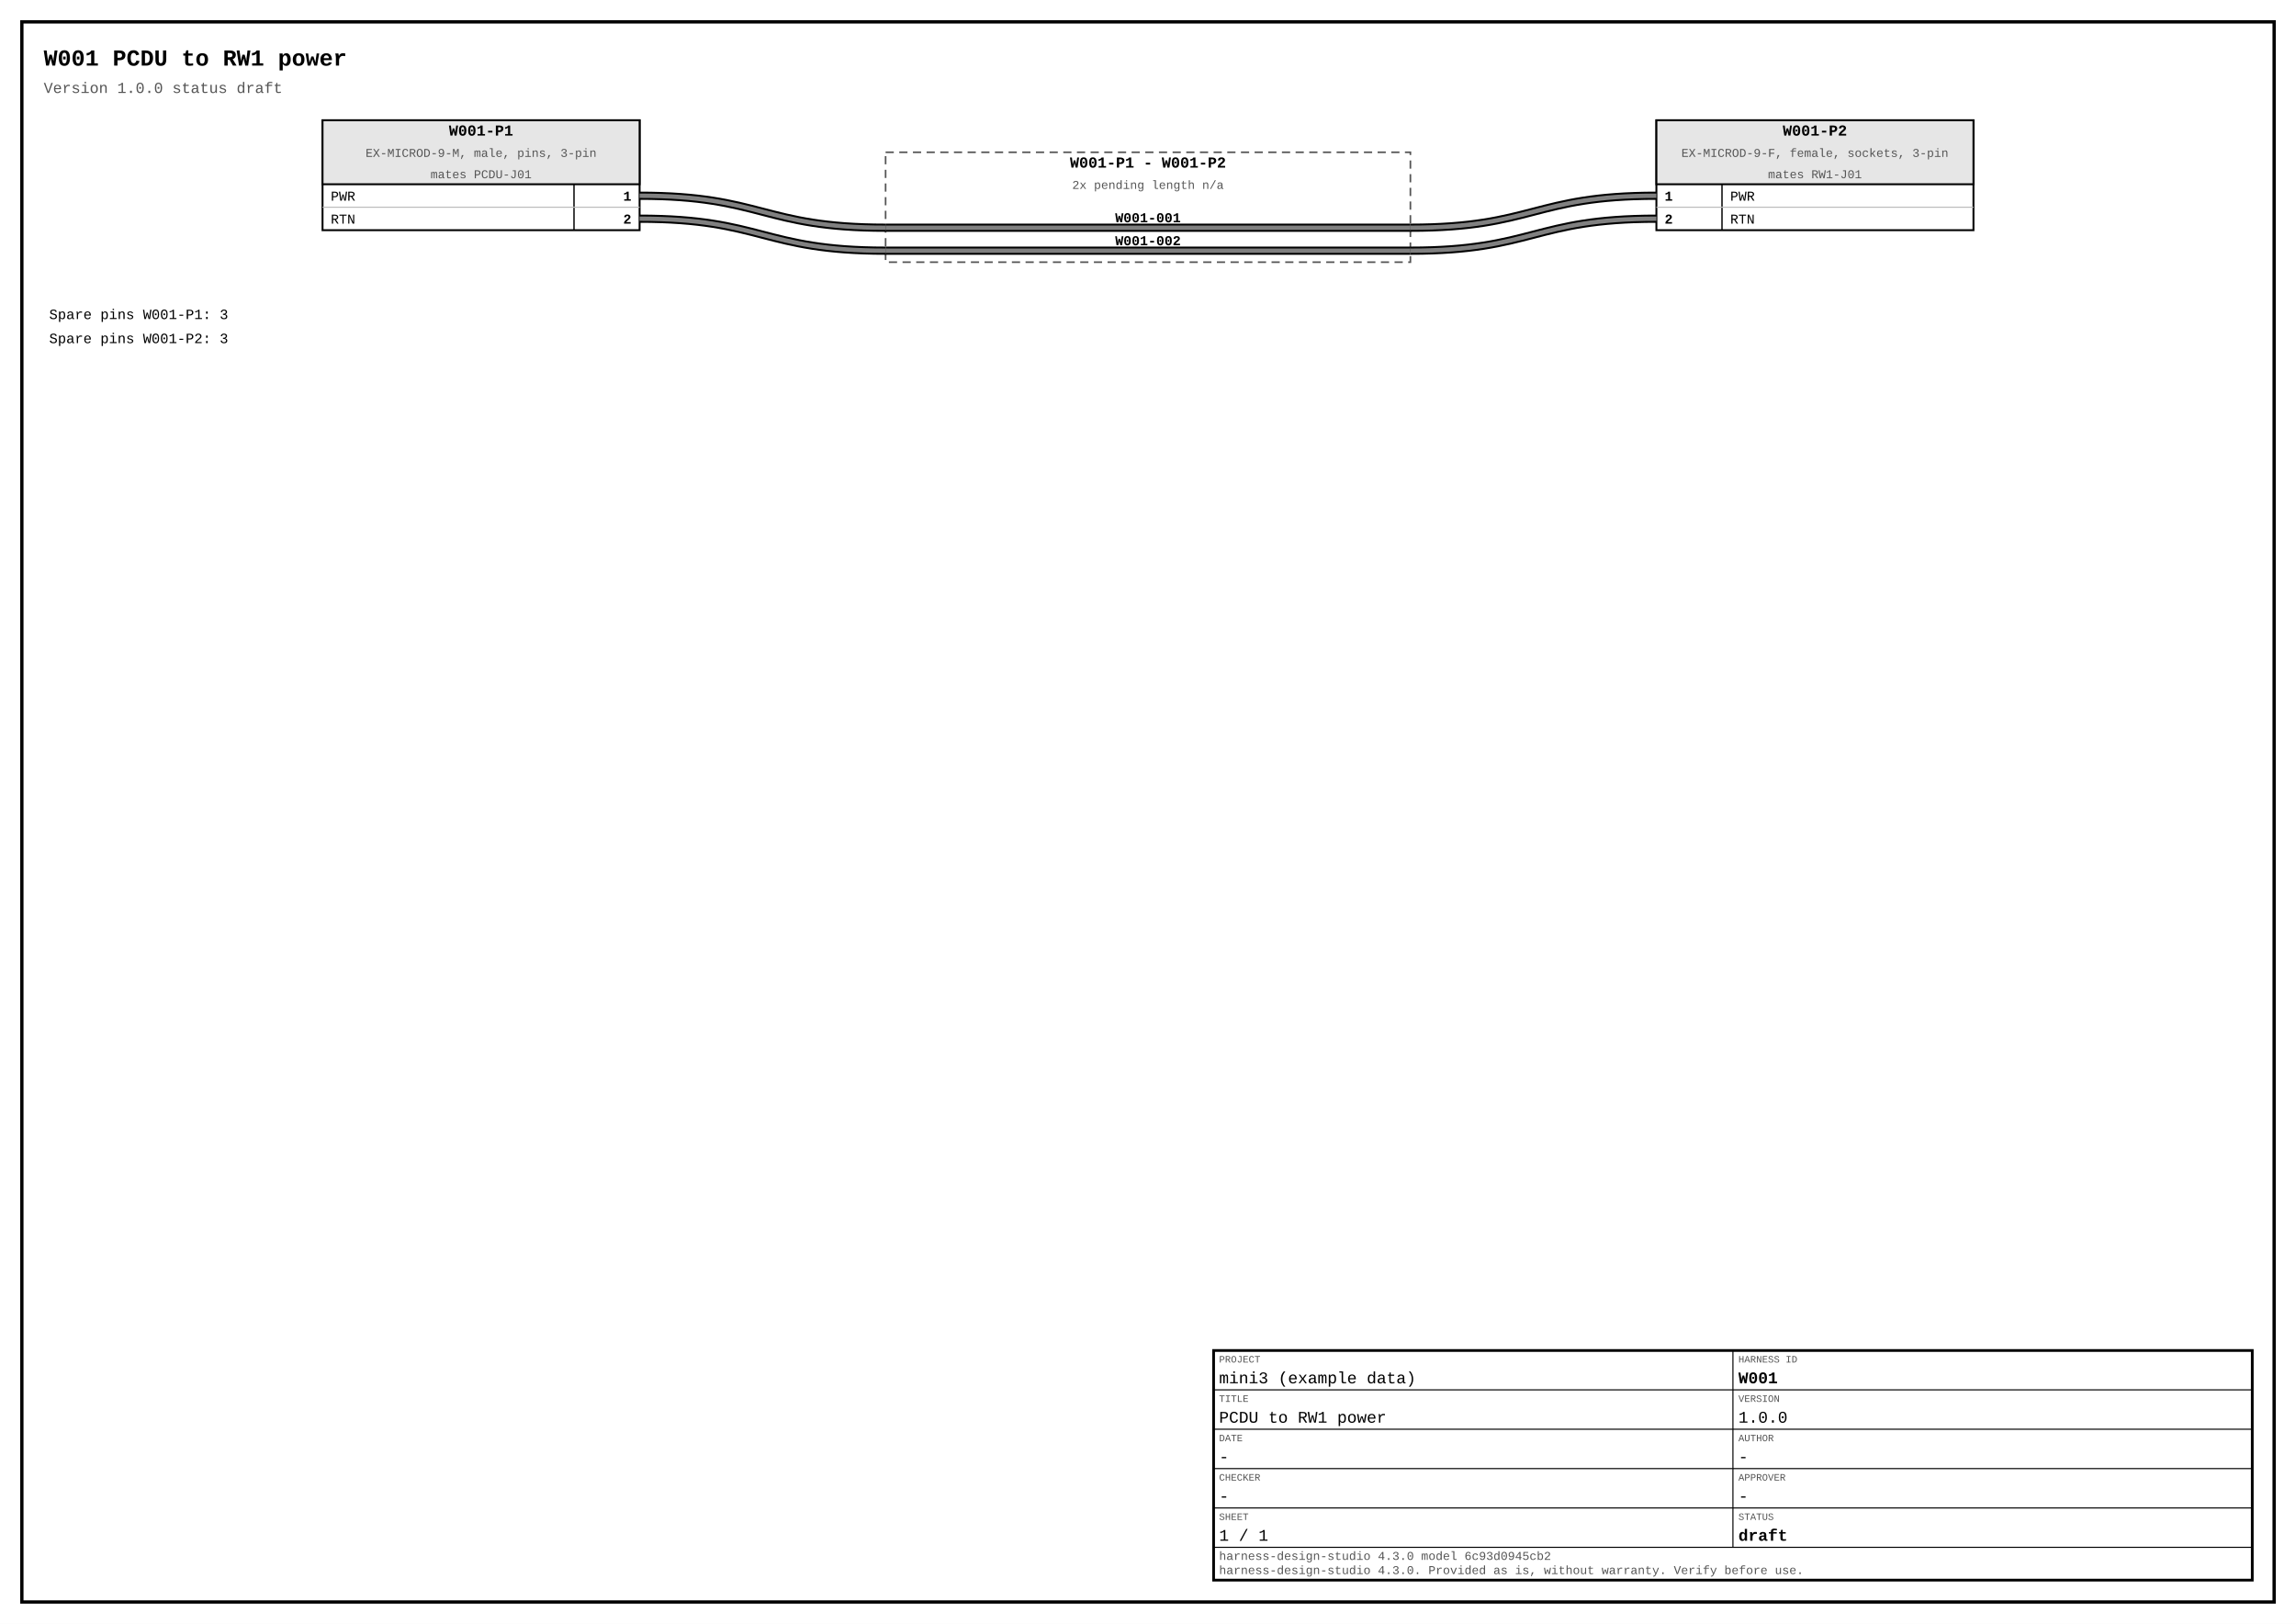
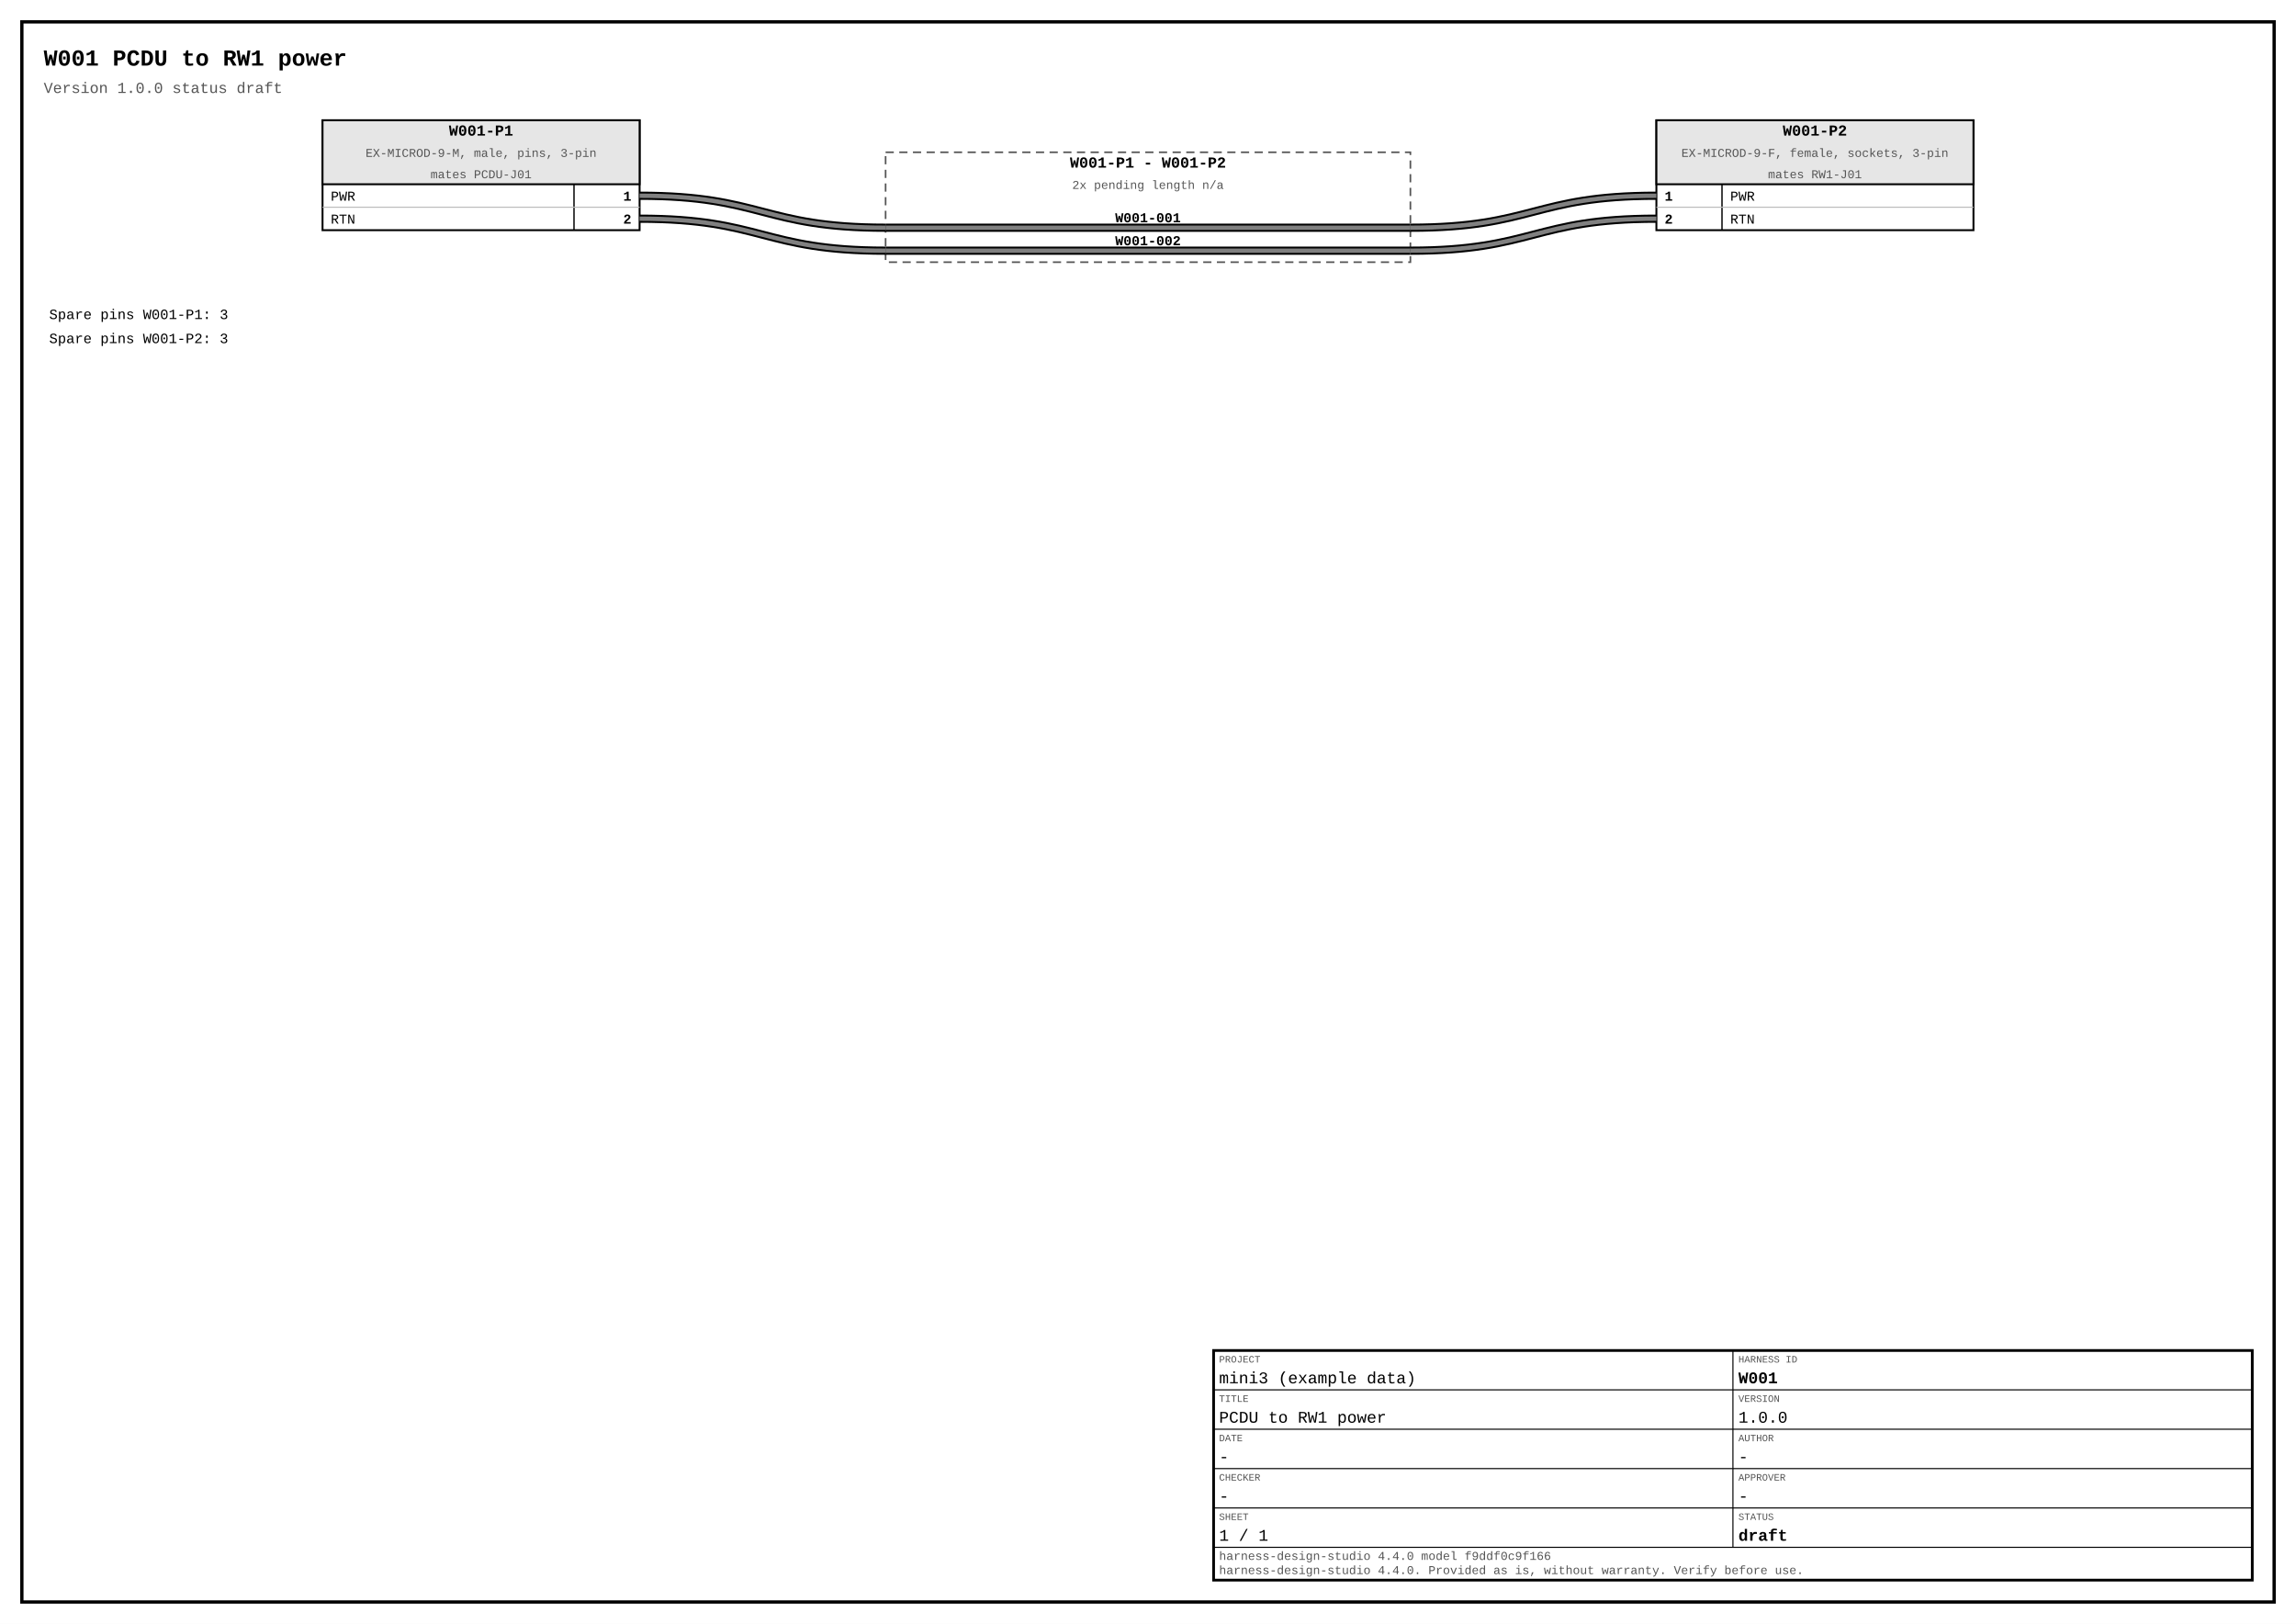
<svg xmlns="http://www.w3.org/2000/svg" width="420mm" height="297mm" viewBox="0 0 420 297" font-family="Courier New, Courier, monospace">
  <rect x="0" y="0" width="420" height="297" fill="#ffffff" />
  <rect x="4" y="4" width="412" height="289" fill="none" stroke="#000000" stroke-width="0.6" />
  <text x="8" y="12" font-size="4.2" font-weight="bold" text-anchor="start" fill="#000000">W001  PCDU to RW1 power</text>
  <text x="8" y="17" font-size="2.8" text-anchor="start" fill="#555555">Version 1.0.0  status draft</text>
  <rect x="59" y="22" width="58" height="20.1" fill="#ffffff" stroke="#000000" stroke-width="0.35" />
  <rect x="59" y="22" width="58" height="11.7" fill="#e6e6e6" stroke="#000000" stroke-width="0.35" />
  <text x="88" y="24.8" font-size="2.8" font-weight="bold" text-anchor="middle" fill="#000000">W001-P1</text>
  <text x="88" y="28.7" font-size="2.2" text-anchor="middle" fill="#555555">EX-MICROD-9-M, male, pins, 3-pin</text>
  <text x="88" y="32.6" font-size="2.2" text-anchor="middle" fill="#555555">mates PCDU-J01</text>
  <line x1="105" y1="33.7" x2="105" y2="42.1" stroke="#000000" stroke-width="0.25" />
  <line x1="59" y1="37.9" x2="117" y2="37.9" stroke="#bbbbbb" stroke-width="0.2" />
  <text x="60.5" y="36.7" font-size="2.5" text-anchor="start" fill="#000000" data-ref="sig/W001-P1/1">PWR</text>
  <text x="115.5" y="36.7" font-size="2.5" font-weight="bold" text-anchor="end" fill="#000000" data-ref="pin/W001-P1/1">1</text>
  <text x="60.5" y="40.9" font-size="2.5" text-anchor="start" fill="#000000" data-ref="sig/W001-P1/2">RTN</text>
  <text x="115.5" y="40.9" font-size="2.5" font-weight="bold" text-anchor="end" fill="#000000" data-ref="pin/W001-P1/2">2</text>
  <rect x="303" y="22" width="58" height="20.1" fill="#ffffff" stroke="#000000" stroke-width="0.35" />
  <rect x="303" y="22" width="58" height="11.7" fill="#e6e6e6" stroke="#000000" stroke-width="0.35" />
  <text x="332" y="24.8" font-size="2.8" font-weight="bold" text-anchor="middle" fill="#000000">W001-P2</text>
  <text x="332" y="28.7" font-size="2.2" text-anchor="middle" fill="#555555">EX-MICROD-9-F, female, sockets, 3-pin</text>
  <text x="332" y="32.6" font-size="2.2" text-anchor="middle" fill="#555555">mates RW1-J01</text>
  <line x1="315" y1="33.7" x2="315" y2="42.1" stroke="#000000" stroke-width="0.25" />
  <line x1="303" y1="37.9" x2="361" y2="37.9" stroke="#bbbbbb" stroke-width="0.2" />
  <text x="304.5" y="36.7" font-size="2.5" font-weight="bold" text-anchor="start" fill="#000000" data-ref="pin/W001-P2/1">1</text>
  <text x="316.5" y="36.7" font-size="2.5" text-anchor="start" fill="#000000" data-ref="sig/W001-P2/1">PWR</text>
  <text x="304.5" y="40.9" font-size="2.5" font-weight="bold" text-anchor="start" fill="#000000" data-ref="pin/W001-P2/2">2</text>
  <text x="316.5" y="40.9" font-size="2.5" text-anchor="start" fill="#000000" data-ref="sig/W001-P2/2">RTN</text>
  <rect x="162" y="27.85" width="96" height="20.1" fill="none" stroke="#555555" stroke-width="0.3" stroke-dasharray="1.5 1" />
  <text x="210" y="30.65" font-size="2.8" font-weight="bold" text-anchor="middle" fill="#000000">W001-P1 - W001-P2</text>
  <text x="210" y="34.55" font-size="2.2" text-anchor="middle" fill="#555555">2x  pending  length n/a</text>
  <path d="M 117 35.8 C 139.5 35.8 139.5 41.65 162 41.65" fill="none" stroke="#000000" stroke-width="1.5" />
  <line x1="162" y1="41.65" x2="258" y2="41.65" stroke="#000000" stroke-width="1.5" />
  <path d="M 258 41.65 C 280.5 41.65 280.5 35.8 303 35.8" fill="none" stroke="#000000" stroke-width="1.5" />
  <path d="M 117 35.8 C 139.5 35.8 139.5 41.65 162 41.65" fill="none" stroke="#808080" stroke-width="0.8" />
  <line x1="162" y1="41.65" x2="258" y2="41.65" stroke="#808080" stroke-width="0.8" />
  <path d="M 258 41.65 C 280.5 41.65 280.5 35.8 303 35.8" fill="none" stroke="#808080" stroke-width="0.8" />
  <text x="210" y="40.65" font-size="2.5" font-weight="bold" text-anchor="middle" fill="#000000">W001-001</text>
  <path d="M 117 40 C 139.5 40 139.5 45.85 162 45.85" fill="none" stroke="#000000" stroke-width="1.5" />
  <line x1="162" y1="45.85" x2="258" y2="45.85" stroke="#000000" stroke-width="1.5" />
  <path d="M 258 45.85 C 280.5 45.85 280.5 40 303 40" fill="none" stroke="#000000" stroke-width="1.5" />
  <path d="M 117 40 C 139.5 40 139.5 45.85 162 45.85" fill="none" stroke="#808080" stroke-width="0.8" />
  <line x1="162" y1="45.85" x2="258" y2="45.85" stroke="#808080" stroke-width="0.8" />
  <path d="M 258 45.85 C 280.5 45.85 280.5 40 303 40" fill="none" stroke="#808080" stroke-width="0.8" />
  <text x="210" y="44.85" font-size="2.5" font-weight="bold" text-anchor="middle" fill="#000000">W001-002</text>
  <text x="9" y="58.35" font-size="2.6" text-anchor="start" fill="#000000">Spare pins W001-P1: 3</text>
  <text x="9" y="62.75" font-size="2.6" text-anchor="start" fill="#000000">Spare pins W001-P2: 3</text>
  <rect x="222" y="247" width="190" height="42" fill="none" stroke="#000000" stroke-width="0.5" />
  <line x1="222" y1="247" x2="317" y2="247" stroke="#000000" stroke-width="0.2" />
  <text x="223" y="249.2" font-size="1.8" text-anchor="start" fill="#555555">PROJECT</text>
  <text x="223" y="253" font-size="3" text-anchor="start" fill="#000000">mini3 (example data)</text>
  <line x1="317" y1="247" x2="412" y2="247" stroke="#000000" stroke-width="0.2" />
  <text x="318" y="249.2" font-size="1.8" text-anchor="start" fill="#555555">HARNESS ID</text>
  <text x="318" y="253" font-size="3" font-weight="bold" text-anchor="start" fill="#000000">W001</text>
  <line x1="222" y1="254.2" x2="317" y2="254.2" stroke="#000000" stroke-width="0.2" />
  <text x="223" y="256.4" font-size="1.8" text-anchor="start" fill="#555555">TITLE</text>
  <text x="223" y="260.2" font-size="3" text-anchor="start" fill="#000000">PCDU to RW1 power</text>
  <line x1="317" y1="254.2" x2="412" y2="254.2" stroke="#000000" stroke-width="0.2" />
  <text x="318" y="256.4" font-size="1.8" text-anchor="start" fill="#555555">VERSION</text>
  <text x="318" y="260.2" font-size="3" text-anchor="start" fill="#000000">1.0.0</text>
  <line x1="222" y1="261.4" x2="317" y2="261.4" stroke="#000000" stroke-width="0.2" />
  <text x="223" y="263.6" font-size="1.8" text-anchor="start" fill="#555555">DATE</text>
  <text x="223" y="267.4" font-size="3" text-anchor="start" fill="#000000">-</text>
  <line x1="317" y1="261.4" x2="412" y2="261.4" stroke="#000000" stroke-width="0.2" />
  <text x="318" y="263.6" font-size="1.8" text-anchor="start" fill="#555555">AUTHOR</text>
  <text x="318" y="267.4" font-size="3" text-anchor="start" fill="#000000">-</text>
  <line x1="222" y1="268.6" x2="317" y2="268.6" stroke="#000000" stroke-width="0.2" />
  <text x="223" y="270.8" font-size="1.8" text-anchor="start" fill="#555555">CHECKER</text>
  <text x="223" y="274.6" font-size="3" text-anchor="start" fill="#000000">-</text>
  <line x1="317" y1="268.6" x2="412" y2="268.6" stroke="#000000" stroke-width="0.2" />
  <text x="318" y="270.8" font-size="1.8" text-anchor="start" fill="#555555">APPROVER</text>
  <text x="318" y="274.6" font-size="3" text-anchor="start" fill="#000000">-</text>
  <line x1="222" y1="275.8" x2="317" y2="275.8" stroke="#000000" stroke-width="0.2" />
  <text x="223" y="278" font-size="1.8" text-anchor="start" fill="#555555">SHEET</text>
  <text x="223" y="281.8" font-size="3" text-anchor="start" fill="#000000">1 / 1</text>
  <line x1="317" y1="275.8" x2="412" y2="275.8" stroke="#000000" stroke-width="0.2" />
  <text x="318" y="278" font-size="1.8" text-anchor="start" fill="#555555">STATUS</text>
  <text x="318" y="281.8" font-size="3" font-weight="bold" text-anchor="start" fill="#000000">draft</text>
  <line x1="317" y1="247" x2="317" y2="283" stroke="#000000" stroke-width="0.2" />
  <line x1="222" y1="283" x2="412" y2="283" stroke="#000000" stroke-width="0.2" />
-   <text x="223" y="285.3" font-size="2.2" text-anchor="start" fill="#555555">harness-design-studio 4.3.0 model 6c93d0945cb2</text>
-   <text x="223" y="287.9" font-size="2.2" text-anchor="start" fill="#555555">harness-design-studio 4.3.0. Provided as is, without warranty. Verify before use.</text>
+   <text x="223" y="285.3" font-size="2.2" text-anchor="start" fill="#555555">harness-design-studio 4.4.0 model f9ddf0c9f166</text>
+   <text x="223" y="287.9" font-size="2.2" text-anchor="start" fill="#555555">harness-design-studio 4.4.0. Provided as is, without warranty. Verify before use.</text>
</svg>
